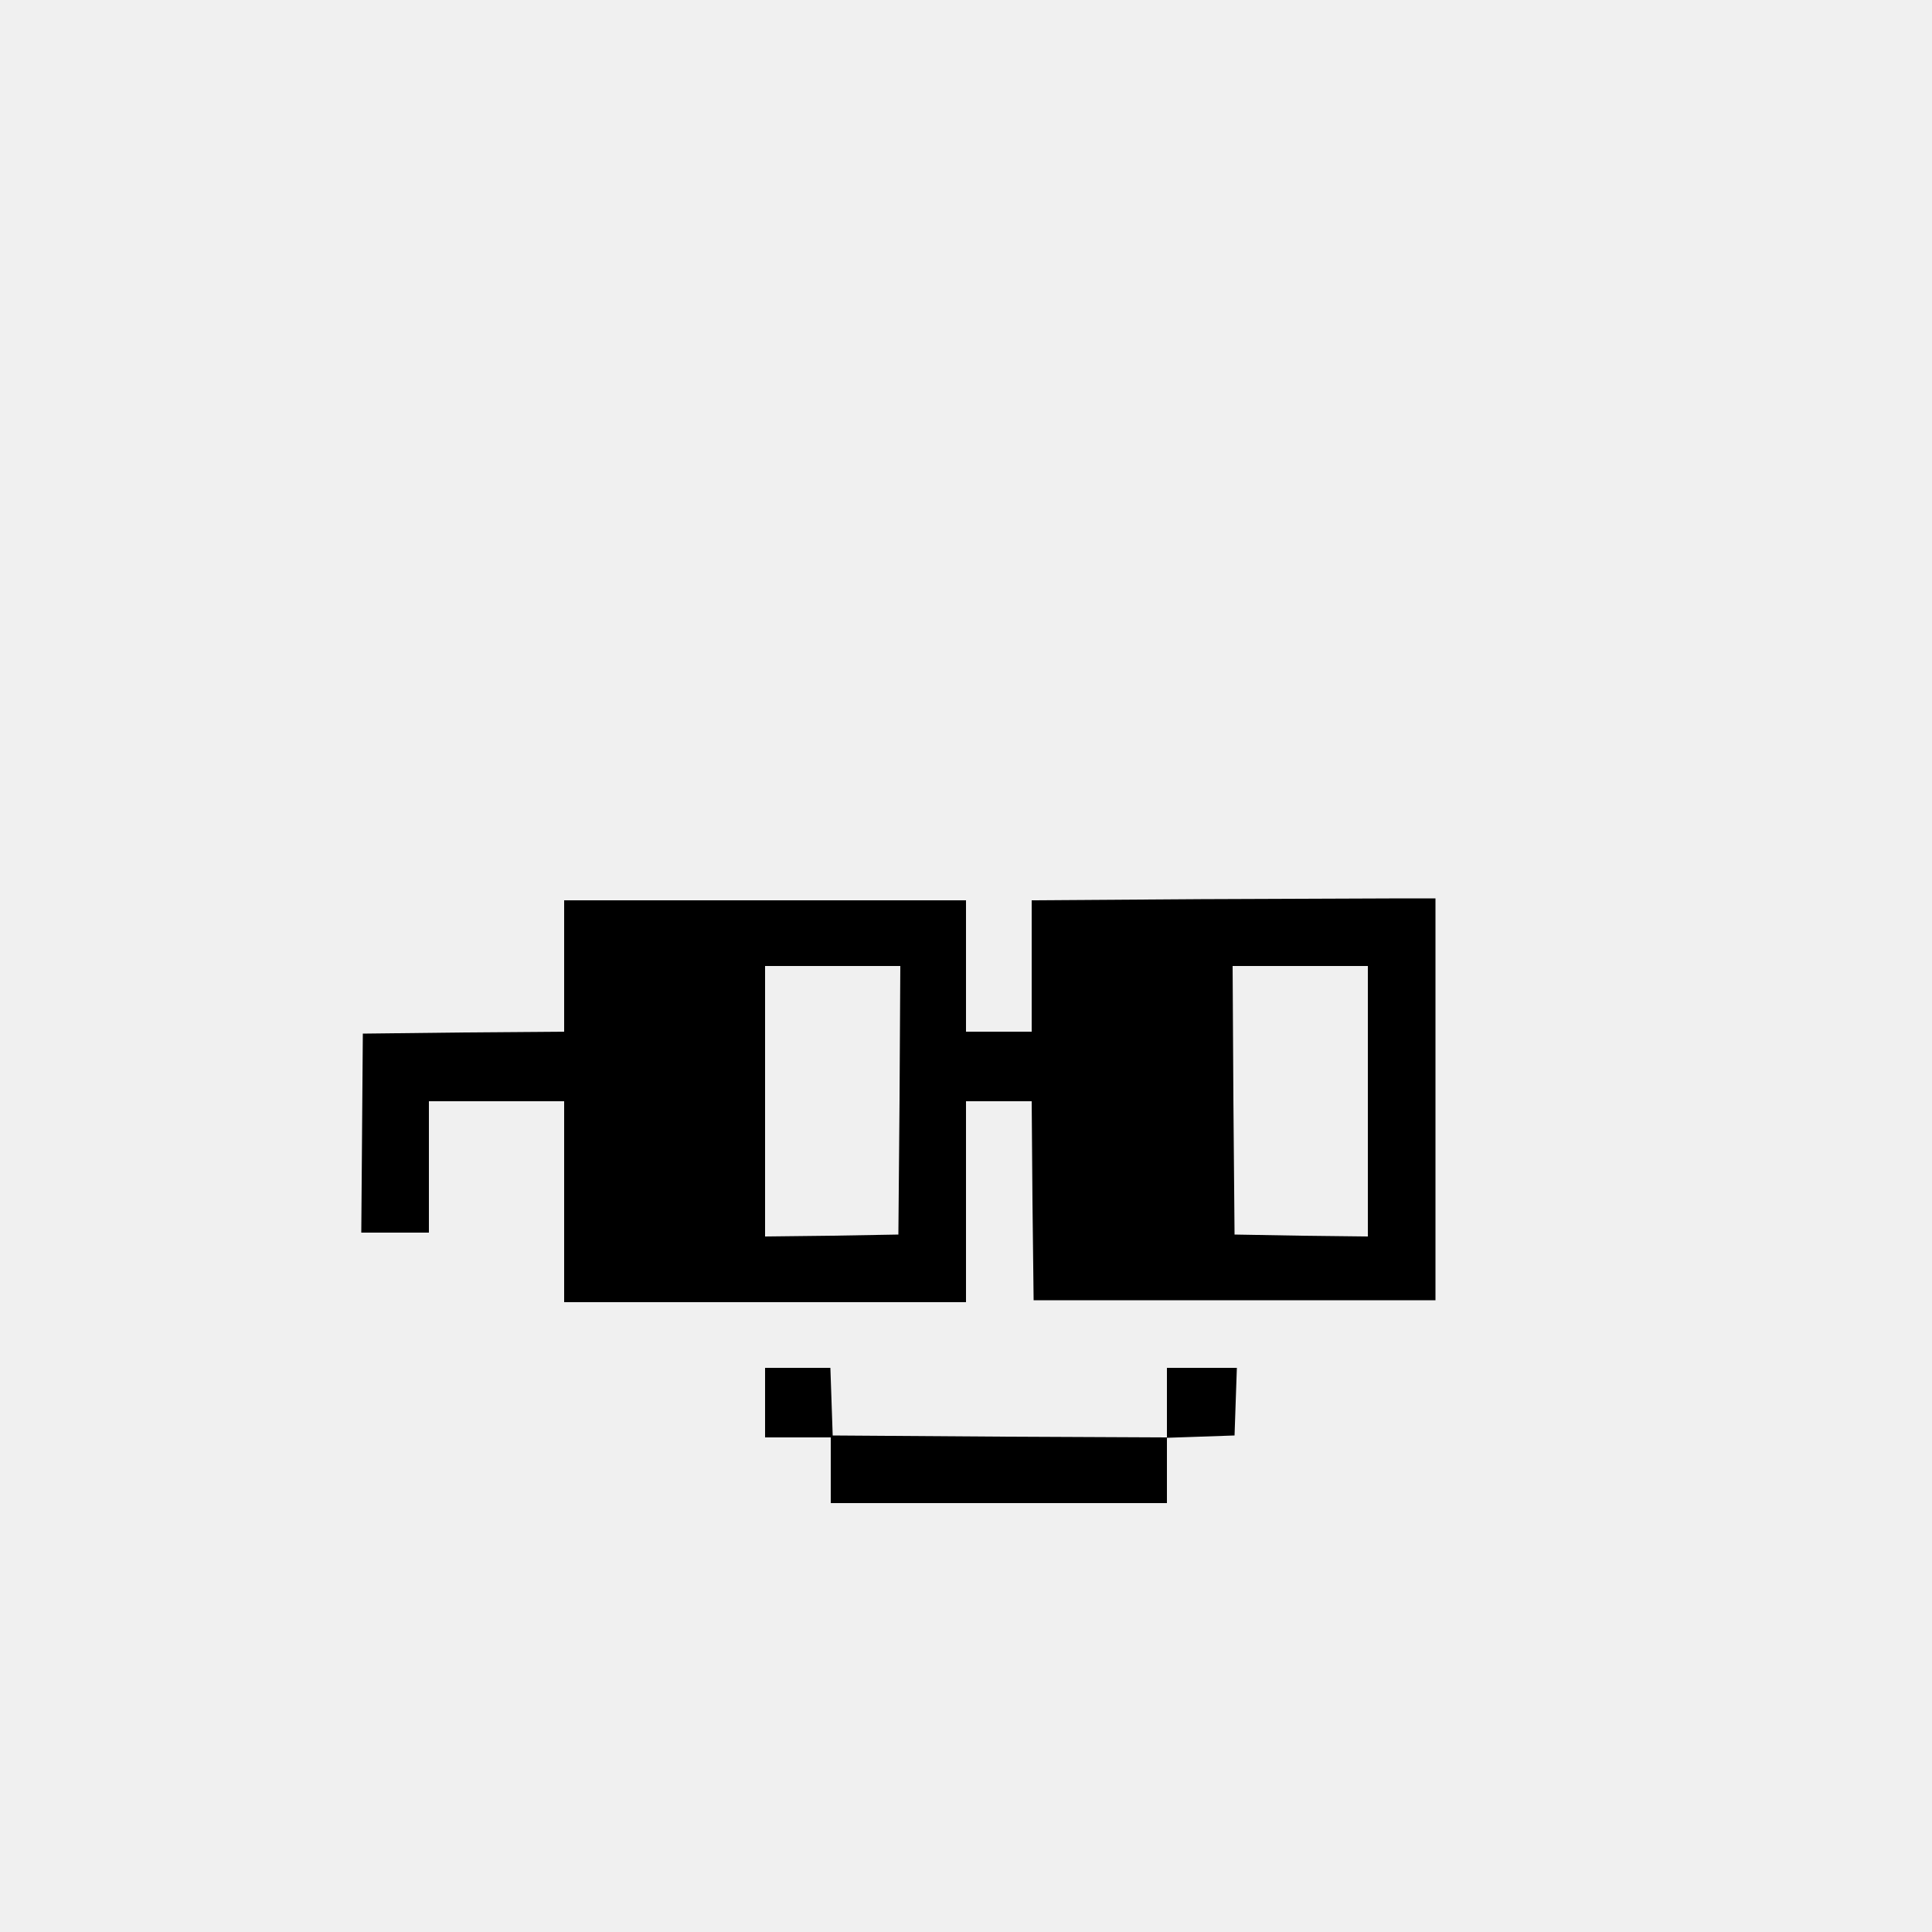
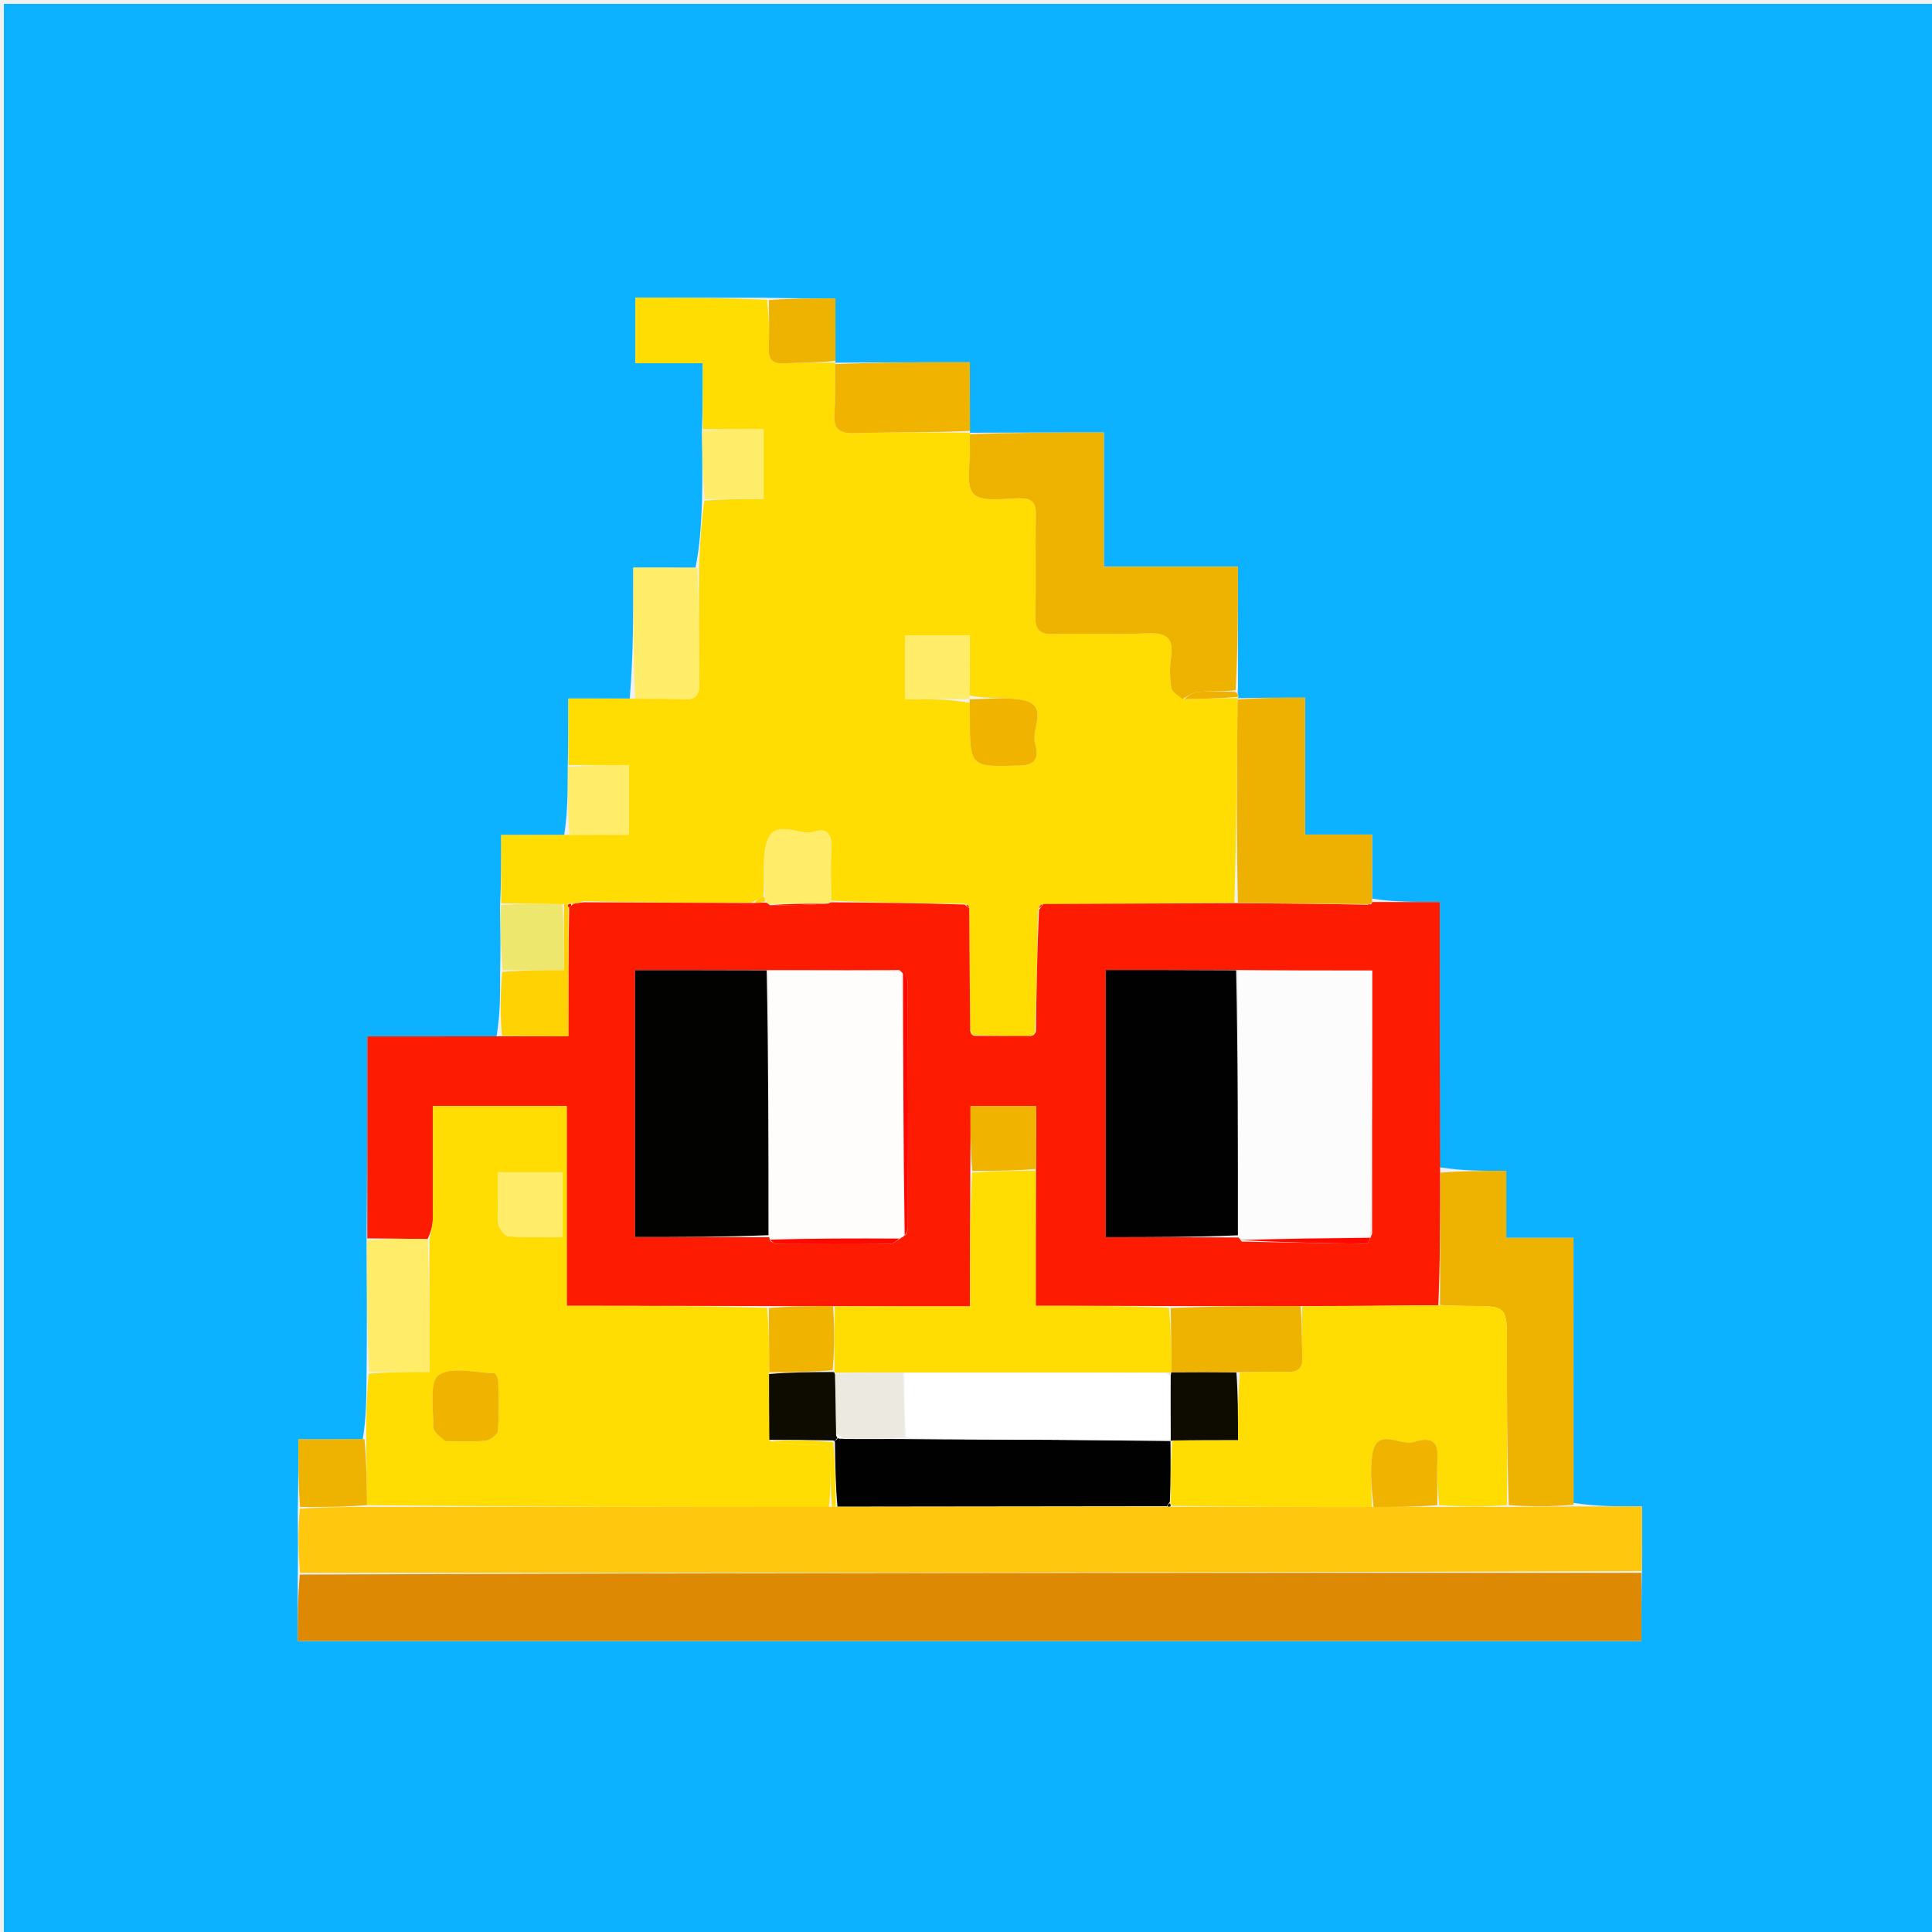
- <svg xmlns="http://www.w3.org/2000/svg" version="1.0" width="500pt" height="500pt" viewBox="0 0 500 500" preserveAspectRatio="xMidYMid meet">
-   <g transform="translate(0,500) scale(0.1,-0.1)" fill="#000000" stroke="none">
-     <path d="M3108 2673 l-438 -3 0 -170 0 -170 -85 0 -85 0 0 170 0 170 -520 0 -520 0 0 -170 0 -170 -260 -2 -261 -3 -2 -258 -2 -257 88 0 87 0 0 170 0 170 175 0 175 0 0 -260 0 -260 520 0 520 0 0 260 0 260 85 0 85 0 2 -257 3 -258 520 0 520 0 0 520 0 520 -85 0 c-47 0 -282 -1 -522 -2z m-780 -520 l-3 -348 -172 -3 -173 -2 0 350 0 350 175 0 175 0 -2 -347z m1212 -3 l0 -350 -172 2 -173 3 -3 348 -2 347 175 0 175 0 0 -350z" />
-     <path d="M1980 1370 l0 -90 85 0 85 0 0 -85 0 -85 435 0 435 0 0 85 0 84 88 3 87 3 3 88 3 87 -91 0 -90 0 0 -90 0 -90 -432 2 -433 3 -3 88 -3 87 -84 0 -85 0 0 -90z" />
-   </g>
+ <svg xmlns="http://www.w3.org/2000/svg" version="1.1" id="Layer_1" x="0px" y="0px" width="100%" viewBox="0 0 500 500" enable-background="new 0 0 500 500" xml:space="preserve">
+   <path fill="#0CB2FF" opacity="1" stroke="none" d=" M345,501   C230,501 115.5,501 1,501   C1,334.333 1,167.667 1,1   C167.667,1 334.333,1 501,1   C501,167.667 501,334.333 501,501   C449.167,501 397.333,501 345,501  M129.426,252.017   C129.441,257.334 129.456,262.65 128.502,268.215   C117.416,268.215 106.331,268.215 95.052,268.215   C95.052,286.021 95.052,303.255 94.871,321.495   C94.932,332.681 94.994,343.868 94.861,355.964   C94.831,361.44 94.801,366.916 93.873,372.512   C88.35,372.512 82.826,372.512 77.215,372.512   C77.215,378.853 77.215,384.428 77.058,390.926   C77.11,396.301 77.162,401.677 77.057,407.97   C77.057,413.559 77.057,419.148 77.057,424.688   C193.337,424.688 308.973,424.688 424.787,424.688   C424.787,418.628 424.787,412.84 424.941,406.116   C424.941,400.869 424.941,395.623 424.941,389.87   C418.773,389.87 413.029,389.87 407.213,388.953   C407.213,366.239 407.213,343.524 407.213,320.348   C401.169,320.348 395.76,320.348 389.814,320.348   C389.814,314.346 389.814,308.797 389.814,303.023   C383.785,303.023 378.312,303.023 372.622,302.104   C372.622,279.418 372.622,256.732 372.622,233.434   C366.358,233.434 360.734,233.434 355.097,232.584   C355.097,227.191 355.097,221.799 355.097,215.985   C348.974,215.985 343.583,215.985 337.743,215.985   C337.743,204.026 337.743,192.502 337.743,180.556   C331.644,180.556 326.014,180.556 320.323,180.698   C320.323,180.698 320.458,180.622 320.506,180.067   C320.371,179.723 320.236,179.379 320.386,178.271   C320.386,167.89 320.386,157.508 320.386,146.67   C308.493,146.67 297.27,146.67 285.683,146.67   C285.683,134.956 285.683,123.712 285.683,111.927   C273.881,111.927 262.455,111.927 251.003,111.989   C251.003,111.989 251.069,111.974 251.002,111.042   C251.002,105.442 251.002,99.843 251.002,93.756   C239.037,93.756 227.599,93.756 216.137,93.868   C216.137,93.868 216.247,93.835 216.204,92.921   C216.204,87.684 216.204,82.448 216.204,77.215   C209.931,77.215 204.459,77.215 198.064,77.057   C186.85,77.057 175.635,77.057 164.449,77.057   C164.449,82.986 164.449,88.345 164.449,94.006   C170.238,94.006 175.666,94.006 181.877,94.006   C181.877,99.901 181.877,105.488 181.652,111.977   C181.747,117.695 181.842,123.414 181.674,130.019   C181.417,135.675 181.159,141.33 179.987,146.901   C174.779,146.901 169.57,146.901 163.903,146.901   C163.903,158.628 163.903,169.665 162.981,180.774   C157.75,180.774 152.519,180.774 147.094,180.774   C147.094,186.854 147.094,192.423 146.927,198.915   C146.928,204.592 146.928,210.269 146.013,216.103   C140.636,216.103 135.259,216.103 129.715,216.103   C129.715,222.383 129.715,228.084 129.408,234.709   C129.492,240.182 129.577,245.656 129.426,252.017  z" />
+   <path fill="#FFDD02" opacity="1" stroke="none" d=" M129.715,233.785   C129.715,228.084 129.715,222.383 129.715,216.103   C135.259,216.103 140.636,216.103 146.941,216.071   C152.79,216.038 157.711,216.038 162.75,216.038   C162.75,209.719 162.75,204.156 162.75,197.992   C157.321,197.992 152.208,197.992 147.094,197.992   C147.094,192.423 147.094,186.854 147.094,180.774   C152.519,180.774 157.75,180.774 163.903,180.819   C168.793,180.885 172.772,180.738 176.728,180.978   C179.975,181.176 181.049,180.022 180.989,176.754   C180.807,166.834 180.91,156.909 180.902,146.986   C181.159,141.33 181.417,135.675 182.278,129.572   C187.799,129.125 192.715,129.125 197.629,129.125   C197.629,122.673 197.629,117.104 197.629,111.075   C192.135,111.075 187.006,111.075 181.877,111.075   C181.877,105.488 181.877,99.901 181.877,94.006   C175.666,94.006 170.238,94.006 164.449,94.006   C164.449,88.345 164.449,82.986 164.449,77.057   C175.635,77.057 186.85,77.057 198.528,77.591   C198.994,82.082 199.133,86.047 198.956,89.998   C198.824,92.951 199.806,94.202 202.894,94.04   C207.336,93.807 211.795,93.888 216.247,93.835   C216.247,93.835 216.137,93.868 216.106,94.297   C216.054,98.715 216.267,102.723 215.949,106.688   C215.625,110.732 216.859,112.232 221.148,112.098   C231.113,111.788 241.094,111.983 251.069,111.974   C251.069,111.974 251.003,111.989 251.006,112.432   C251.007,113.872 250.968,114.873 251.007,115.87   C251.166,119.993 249.821,125.56 251.962,127.823   C254.022,130.001 259.699,129.009 263.78,128.948   C267.035,128.899 268.149,129.971 268.081,133.252   C267.901,141.903 268.179,150.566 267.945,159.215   C267.847,162.875 268.867,164.215 272.691,164.087   C280.671,163.82 288.68,164.283 296.652,163.903   C301.508,163.672 303.88,164.772 303.07,170.119   C302.676,172.722 302.721,175.481 303.145,178.076   C303.32,179.148 305.01,179.974 306.476,180.937   C311.447,180.848 315.952,180.735 320.458,180.622   C320.458,180.622 320.323,180.698 320.251,181.121   C320.084,198.881 319.99,216.217 319.441,233.63   C302.663,233.79 286.34,233.873 269.672,233.992   C269.121,234.404 268.916,234.781 268.622,235.61   C268.389,246.384 268.245,256.706 267.854,267.134   C267.398,267.524 267.189,267.808 266.518,268.148   C261.374,268.154 256.692,268.105 251.921,267.842   C251.668,267.351 251.438,267.15 251.089,266.557   C250.97,255.712 250.904,245.334 250.841,234.691   C250.559,234.275 250.274,234.122 249.527,233.888   C237.732,233.709 226.4,233.61 215.079,233.079   C215.097,228.161 214.919,223.665 215.169,219.194   C215.362,215.76 213.71,214.236 210.811,215.21   C206.576,216.634 199.828,210.925 198.148,219.095   C197.295,223.247 197.905,227.701 197.548,232.017   C196.489,232.513 195.736,233.011 194.525,233.599   C179.716,233.63 165.365,233.569 150.904,233.21   C149.48,233.227 148.165,233.542 146.629,233.899   C146.409,233.943 145.964,234.01 145.502,233.976   C139.931,233.89 134.823,233.838 129.715,233.785  M250.978,181.868   C250.985,183.032 250.997,184.197 250.998,185.361   C251.013,198.707 251.007,198.52 264.277,198.098   C269.098,197.945 268.53,194.692 267.861,192.343   C266.782,188.552 271.742,182.439 264.367,181.124   C260.011,180.347 255.409,180.953 250.953,180.009   C250.953,174.786 250.953,169.563 250.953,164.408   C244.854,164.408 239.627,164.408 234.271,164.408   C234.271,169.982 234.271,175.18 234.271,180.916   C240.067,180.916 245.502,180.916 250.978,181.868  z" />
+   <path fill="#FD1B02" opacity="1" stroke="none" d=" M250.838,234.956   C250.904,245.334 250.97,255.712 251.085,266.829   C251.426,267.732 251.718,267.894 252.01,268.056   C256.692,268.105 261.374,268.154 266.82,268.125   C267.757,267.707 267.929,267.368 268.101,267.028   C268.245,256.706 268.389,246.384 268.895,235.47   C269.511,234.571 269.764,234.263 270.017,233.956   C286.34,233.873 302.663,233.79 319.908,233.729   C331.884,233.828 342.939,233.906 354.075,234.147   C354.411,234.216 354.664,234.121 354.975,233.881   C355.033,233.736 355.11,233.434 355.11,233.434   C360.734,233.434 366.358,233.434 372.622,233.434   C372.622,256.732 372.622,279.418 372.702,303.033   C372.743,315.219 372.704,326.478 372.227,337.797   C360.199,337.928 348.609,337.999 336.552,338.016   C325.05,337.997 314.015,338.033 302.517,338.007   C290.949,337.944 279.845,337.944 268.053,337.944   C268.053,325.878 268.053,314.429 268.099,302.516   C268.146,296.807 268.146,291.563 268.146,286.285   C262.075,286.285 256.715,286.285 251.169,286.285   C251.169,292.141 251.169,297.594 251.106,303.509   C251.044,315.169 251.044,326.367 251.044,338.095   C238.854,338.095 227.442,338.095 215.563,338.034   C209.723,338.008 204.35,338.042 198.513,338.012   C181.122,337.948 164.195,337.948 146.66,337.948   C146.66,320.186 146.66,303.141 146.66,286.24   C134.81,286.24 123.579,286.24 112.045,286.24   C112.045,296.279 112.09,305.921 112.003,315.561   C111.988,317.3 111.432,319.035 110.656,320.68   C105.142,320.555 100.097,320.522 95.052,320.489   C95.052,303.255 95.052,286.021 95.052,268.215   C106.331,268.215 117.416,268.215 129.408,268.201   C135.699,268.188 141.082,268.188 147.086,268.188   C147.086,256.701 147.086,245.837 147.293,234.864   C147.751,234.549 147.92,234.291 148.382,233.905   C149.509,233.723 150.261,233.615 151.014,233.508   C165.365,233.569 179.716,233.63 194.906,233.702   C196.525,233.646 197.304,233.579 198.312,233.617   C198.688,233.803 198.835,233.883 199.272,234.265   C204.38,234.367 209.198,234.167 214.276,233.844   C214.712,233.653 214.89,233.582 215.067,233.512   C226.4,233.61 237.732,233.709 249.615,234.095   C250.324,234.651 250.548,234.842 250.838,234.956  M199.356,321.186   C199.923,321.451 200.489,321.943 201.058,321.946   C210.772,321.998 220.487,322.029 230.2,321.933   C231.183,321.923 232.157,321.071 233.268,320.331   C233.407,320.159 233.587,320.072 234.472,319.521   C234.644,318.893 234.965,318.264 234.966,317.636   C234.997,296.595 235.018,275.553 234.945,254.512   C234.941,253.372 234.106,252.235 232.765,251.054   C221.466,251.091 210.168,251.129 197.954,251.081   C186.743,251.081 175.532,251.081 164.352,251.081   C164.352,274.47 164.352,297.162 164.352,320.136   C176.031,320.136 187.447,320.136 199.146,320.201   C199.146,320.201 199.123,320.49 199.356,321.186  M355.103,319.281   C355.103,296.679 355.103,274.078 355.103,251.177   C343.271,251.177 331.835,251.177 319.419,251.038   C308.332,251.038 297.245,251.038 286.183,251.038   C286.183,274.435 286.183,297.16 286.183,320.172   C297.797,320.172 309.08,320.172 320.566,320.265   C320.566,320.265 320.854,320.598 321.373,321.323   C332.065,321.525 342.757,321.751 353.45,321.855   C353.98,321.861 354.52,320.808 355.103,319.281  z" />
+   <path fill="#FFDD02" opacity="1" stroke="none" d=" M111.126,320.772   C111.432,319.035 111.988,317.3 112.003,315.561   C112.09,305.921 112.045,296.279 112.045,286.24   C123.579,286.24 134.81,286.24 146.66,286.24   C146.66,303.141 146.66,320.186 146.66,337.948   C164.195,337.948 181.122,337.948 198.523,338.474   C199.023,344.383 199.05,349.765 199.023,355.603   C199.015,361.577 199.06,367.096 199.31,372.987   C203.255,373.574 207.001,374.015 210.735,373.932   C213.893,373.861 215.241,374.813 215.051,378.134   C214.826,382.077 214.999,386.043 214.531,389.999   C174.366,389.997 134.67,389.995 94.978,389.525   C94.912,383.502 94.841,377.947 94.771,372.392   C94.801,366.916 94.831,361.44 95.422,355.505   C100.897,355.047 105.811,355.047 111.126,355.047   C111.126,343.034 111.126,331.903 111.126,320.772  M115.737,372.974   C119.054,372.973 122.395,373.196 125.676,372.849   C126.859,372.724 128.775,371.299 128.851,370.348   C129.191,366.064 129.038,361.735 128.939,357.425   C128.923,356.714 128.313,355.413 127.948,355.403   C122.999,355.265 116.803,353.551 113.501,355.885   C111.054,357.614 112.161,364.662 112.144,369.343   C112.14,370.546 113.87,371.756 115.737,372.974  M128.885,310.538   C128.888,312.696 128.573,314.922 129.017,316.984   C129.271,318.165 130.702,319.902 131.703,319.973   C136.265,320.294 140.863,320.114 145.542,320.114   C145.542,314.056 145.542,308.711 145.542,303.374   C139.874,303.374 134.646,303.374 128.885,303.374   C128.885,305.673 128.885,307.623 128.885,310.538  z" />
+   <path fill="#DD8904" opacity="1" stroke="none" d=" M424.787,407.052   C424.787,412.84 424.787,418.628 424.787,424.688   C308.973,424.688 193.337,424.688 77.057,424.688   C77.057,419.148 77.057,413.559 77.59,407.503   C193.677,407.041 309.232,407.047 424.787,407.052  z" />
+   <path fill="#FFC80F" opacity="1" stroke="none" d=" M424.864,406.584   C309.232,407.047 193.677,407.041 77.668,407.044   C77.162,401.677 77.11,396.301 77.591,390.464   C83.74,389.999 89.357,389.996 94.974,389.993   C134.67,389.995 174.366,389.997 214.853,389.974   C215.858,389.927 216.072,389.906 216.736,389.897   C245.46,389.872 273.734,389.833 302.227,389.876   C302.446,389.957 302.913,389.962 303.387,389.972   C320.911,389.986 337.961,389.99 355.477,389.996   C361.287,389.996 366.63,389.994 372.443,389.995   C378.609,389.996 384.305,389.996 390.469,389.997   C396.386,389.955 401.836,389.912 407.285,389.87   C413.029,389.87 418.773,389.87 424.941,389.87   C424.941,395.623 424.941,400.869 424.864,406.584  z" />
+   <path fill="#EEB201" opacity="1" stroke="none" d=" M306.012,180.912   C305.01,179.974 303.32,179.148 303.145,178.076   C302.721,175.481 302.676,172.722 303.07,170.119   C303.88,164.772 301.508,163.672 296.652,163.903   C288.68,164.283 280.671,163.82 272.691,164.087   C268.867,164.215 267.847,162.875 267.945,159.215   C268.179,150.566 267.901,141.903 268.081,133.252   C268.149,129.971 267.035,128.899 263.78,128.948   C259.699,129.009 254.022,130.001 251.962,127.823   C249.821,125.56 251.166,119.993 251.007,115.87   C250.968,114.873 251.007,113.872 251.02,112.401   C262.455,111.927 273.881,111.927 285.683,111.927   C285.683,123.712 285.683,134.956 285.683,146.67   C297.27,146.67 308.493,146.67 320.386,146.67   C320.386,157.508 320.386,167.89 319.772,178.643   C316.059,179.01 312.942,178.818 309.865,179.088   C308.538,179.204 307.294,180.275 306.012,180.912  z" />
+   <path fill="#EEB201" opacity="1" stroke="none" d=" M407.249,389.411   C401.836,389.912 396.386,389.955 390.468,389.529   C389.999,375.402 389.999,361.746 389.999,348.089   C389.999,337.995 389.999,338.012 380.144,337.982   C377.651,337.975 375.158,337.822 372.665,337.736   C372.704,326.478 372.743,315.219 372.811,303.492   C378.312,303.023 383.785,303.023 389.814,303.023   C389.814,308.797 389.814,314.346 389.814,320.348   C395.76,320.348 401.169,320.348 407.213,320.348   C407.213,343.524 407.213,366.239 407.249,389.411  z" />
+   <path fill="#EEB102" opacity="1" stroke="none" d=" M353.993,233.983   C342.939,233.906 331.884,233.828 320.363,233.652   C319.99,216.217 320.084,198.881 320.281,181.05   C326.014,180.556 331.644,180.556 337.743,180.556   C337.743,192.502 337.743,204.026 337.743,215.985   C343.583,215.985 348.974,215.985 355.097,215.985   C355.097,221.799 355.097,227.191 355.103,233.009   C355.11,233.434 355.033,233.736 354.746,233.833   C354.46,233.93 353.993,233.983 353.993,233.983  z" />
+   <path fill="#EFB300" opacity="1" stroke="none" d=" M251.035,111.508   C241.094,111.983 231.113,111.788 221.148,112.098   C216.859,112.232 215.625,110.732 215.949,106.688   C216.267,102.723 216.054,98.715 216.118,94.241   C227.599,93.756 239.037,93.756 251.002,93.756   C251.002,99.843 251.002,105.442 251.035,111.508  z" />
+   <path fill="#FFEC69" opacity="1" stroke="none" d=" M180.444,146.943   C180.91,156.909 180.807,166.834 180.989,176.754   C181.049,180.022 179.975,181.176 176.728,180.978   C172.772,180.738 168.793,180.885 164.364,180.783   C163.903,169.665 163.903,158.628 163.903,146.901   C169.57,146.901 174.779,146.901 180.444,146.943  z" />
+   <path fill="#FFEC69" opacity="1" stroke="none" d=" M110.656,320.68   C111.126,331.903 111.126,343.034 111.126,355.047   C105.811,355.047 100.897,355.047 95.519,355.051   C94.994,343.868 94.932,332.681 94.962,320.992   C100.097,320.522 105.142,320.555 110.656,320.68  z" />
+   <path fill="#FFD203" opacity="1" stroke="none" d=" M147.086,234.973   C147.086,245.837 147.086,256.701 147.086,268.188   C141.082,268.188 135.699,268.188 129.893,268.077   C129.456,262.65 129.441,257.334 129.966,251.531   C135.526,251.045 140.548,251.045 145.964,251.045   C145.964,244.803 145.964,239.406 145.964,234.01   C145.964,234.01 146.409,233.943 146.663,233.931   C146.917,233.92 146.982,233.984 146.981,234.234   C147.015,234.647 147.051,234.81 147.086,234.973  z" />
+   <path fill="#EEB201" opacity="1" stroke="none" d=" M94.978,389.525   C89.357,389.996 83.74,389.999 77.669,390.002   C77.215,384.428 77.215,378.853 77.215,372.512   C82.826,372.512 88.35,372.512 94.322,372.452   C94.841,377.947 94.912,383.502 94.978,389.525  z" />
+   <path fill="#EEB201" opacity="1" stroke="none" d=" M216.225,93.378   C211.795,93.888 207.336,93.807 202.894,94.04   C199.806,94.202 198.824,92.951 198.956,89.998   C199.133,86.047 198.994,82.082 198.99,77.669   C204.459,77.215 209.931,77.215 216.204,77.215   C216.204,82.448 216.204,87.684 216.225,93.378  z" />
+   <path fill="#EEE76D" opacity="1" stroke="none" d=" M145.502,233.976   C145.964,239.406 145.964,244.803 145.964,251.045   C140.548,251.045 135.526,251.045 130.083,251.087   C129.577,245.656 129.492,240.182 129.561,234.247   C134.823,233.838 139.931,233.89 145.502,233.976  z" />
+   <path fill="#FFEC69" opacity="1" stroke="none" d=" M147.011,198.453   C152.208,197.992 157.321,197.992 162.75,197.992   C162.75,204.156 162.75,209.719 162.75,216.038   C157.711,216.038 152.79,216.038 147.399,215.992   C146.928,210.269 146.928,204.592 147.011,198.453  z" />
+   <path fill="#FFEC69" opacity="1" stroke="none" d=" M181.765,111.526   C187.006,111.075 192.135,111.075 197.629,111.075   C197.629,117.104 197.629,122.673 197.629,129.125   C192.715,129.125 187.799,129.125 182.409,129.129   C181.842,123.414 181.747,117.695 181.765,111.526  z" />
+   <path fill="#EEB102" opacity="1" stroke="none" d=" M306.476,180.937   C307.294,180.275 308.538,179.204 309.865,179.088   C312.942,178.818 316.059,179.01 319.63,179.024   C320.236,179.379 320.371,179.723 320.482,180.344   C315.952,180.735 311.447,180.848 306.476,180.937  z" />
+   <path fill="#FFEC69" opacity="1" stroke="none" d=" M198.983,233.962   C198.835,233.883 198.688,233.803 198.297,233.365   C197.987,232.678 197.92,232.348 197.854,232.018   C197.905,227.701 197.295,223.247 198.148,219.095   C199.828,210.925 206.576,216.634 210.811,215.21   C213.71,214.236 215.362,215.76 215.169,219.194   C214.919,223.665 215.097,228.161 215.079,233.079   C214.89,233.582 214.712,233.653 213.813,233.769   C208.389,233.864 203.686,233.913 198.983,233.962  z" />
+   <path fill="#FFEC69" opacity="1" stroke="none" d=" M250.936,180.916   C245.502,180.916 240.067,180.916 234.271,180.916   C234.271,175.18 234.271,169.982 234.271,164.408   C239.627,164.408 244.854,164.408 250.953,164.408   C250.953,169.563 250.953,174.786 250.976,180.503   C251,180.997 250.936,180.916 250.936,180.916  z" />
+   <path fill="#EFB300" opacity="1" stroke="none" d=" M250.958,180.967   C255.409,180.953 260.011,180.347 264.367,181.124   C271.742,182.439 266.782,188.552 267.861,192.343   C268.53,194.692 269.098,197.945 264.277,198.098   C251.007,198.52 251.013,198.707 250.998,185.361   C250.997,184.197 250.985,183.032 250.957,181.392   C250.936,180.916 251,180.997 250.958,180.967  z" />
+   <path fill="#FFD203" opacity="1" stroke="none" d=" M150.904,233.21   C150.261,233.615 149.509,233.723 148.126,233.864   C147.324,233.926 147.153,233.955 146.982,233.984   C146.982,233.984 146.917,233.92 146.884,233.888   C148.165,233.542 149.48,233.227 150.904,233.21  z" />
+   <path fill="#FFD203" opacity="1" stroke="none" d=" M197.548,232.017   C197.92,232.348 197.987,232.678 198.068,233.26   C197.304,233.579 196.525,233.646 195.364,233.61   C195.736,233.011 196.489,232.513 197.548,232.017  z" />
+   <path fill="#FF0800" opacity="1" stroke="none" d=" M250.841,234.691   C250.548,234.842 250.324,234.651 250.077,234.176   C250.274,234.122 250.559,234.275 250.841,234.691  z" />
+   <path fill="#FFDD02" opacity="1" stroke="none" d=" M251.921,267.842   C251.718,267.894 251.426,267.732 251.138,267.297   C251.438,267.15 251.668,267.351 251.921,267.842  z" />
+   <path fill="#FFDD02" opacity="1" stroke="none" d=" M267.854,267.134   C267.929,267.368 267.757,267.707 267.282,268.07   C267.189,267.808 267.398,267.524 267.854,267.134  z" />
+   <path fill="#FF0800" opacity="1" stroke="none" d=" M269.672,233.992   C269.764,234.263 269.511,234.571 268.984,235.018   C268.916,234.781 269.121,234.404 269.672,233.992  z" />
+   <path fill="#FFDD02" opacity="1" stroke="none" d=" M372.227,337.797   C375.158,337.822 377.651,337.975 380.144,337.982   C389.999,338.012 389.999,337.995 389.999,348.089   C389.999,361.746 389.999,375.402 390,389.527   C384.305,389.996 378.609,389.996 372.447,389.528   C371.982,384.925 371.861,380.787 372.012,376.66   C372.206,371.36 368.021,372.558 365.812,373.201   C362.213,374.249 356.182,369.043 355.121,376.618   C354.508,380.996 355.01,385.53 355.011,389.994   C337.961,389.99 320.911,389.986 303.43,389.73   C302.998,389.478 302.858,389.006 302.943,388.546   C302.991,383.027 302.955,377.969 303.38,372.802   C309.252,372.693 314.664,372.693 320.401,372.693   C320.401,366.44 320.401,360.84 320.903,355.176   C325.185,355.077 328.975,354.873 332.745,355.058   C335.893,355.212 337.229,354.214 337.054,350.893   C336.83,346.63 337.012,342.345 337.019,338.07   C348.609,337.999 360.199,337.928 372.227,337.797  z" />
+   <path fill="#FFFDFC" opacity="1" stroke="none" d=" M233.809,320.071   C233.587,320.072 233.407,320.159 232.751,320.415   C221.197,320.495 210.16,320.493 199.123,320.49   C199.123,320.49 199.146,320.201 199.017,319.689   C198.882,296.506 198.876,273.836 198.87,251.166   C210.168,251.129 221.466,251.091 233.25,251.536   C233.76,274.702 233.785,297.386 233.809,320.071  z" />
+   <path fill="#FCFCFC" opacity="1" stroke="none" d=" M320.399,251.177   C331.835,251.177 343.271,251.177 355.103,251.177   C355.103,274.078 355.103,296.679 354.613,319.849   C343.034,320.477 331.944,320.538 320.854,320.598   C320.854,320.598 320.566,320.265 320.467,319.743   C320.378,296.539 320.389,273.858 320.399,251.177  z" />
+   <path fill="#020201" opacity="1" stroke="none" d=" M198.412,251.123   C198.876,273.836 198.882,296.506 198.876,319.656   C187.447,320.136 176.031,320.136 164.352,320.136   C164.352,297.162 164.352,274.47 164.352,251.081   C175.532,251.081 186.743,251.081 198.412,251.123  z" />
+   <path fill="#000100" opacity="1" stroke="none" d=" M319.909,251.107   C320.389,273.858 320.378,296.539 320.366,319.696   C309.08,320.172 297.797,320.172 286.183,320.172   C286.183,297.16 286.183,274.435 286.183,251.038   C297.245,251.038 308.332,251.038 319.909,251.107  z" />
+   <path fill="#FFDD02" opacity="1" stroke="none" d=" M268.053,302.981   C268.053,314.429 268.053,325.878 268.053,337.944   C279.845,337.944 290.949,337.944 302.527,338.469   C303.072,344.375 303.144,349.756 303.193,355.181   C303.171,355.226 303.073,355.249 302.813,355.192   C302.381,355.175 302.208,355.215 301.568,355.192   C278.745,355.178 256.389,355.228 233.57,355.196   C227.472,355.159 221.838,355.203 216.1,355.251   C215.996,355.256 215.919,355.063 215.947,354.592   C215.993,348.779 216.012,343.437 216.03,338.095   C227.442,338.095 238.854,338.095 251.044,338.095   C251.044,326.367 251.044,315.169 251.561,303.495   C257.403,303.007 262.728,302.994 268.053,302.981  z" />
+   <path fill="#EEB201" opacity="1" stroke="none" d=" M303.215,355.137   C303.144,349.756 303.072,344.375 302.991,338.532   C314.015,338.033 325.05,337.997 336.552,338.016   C337.012,342.345 336.83,346.63 337.054,350.893   C337.229,354.214 335.893,355.212 332.745,355.058   C328.975,354.873 325.185,355.077 320.479,355.124   C314.107,355.136 308.661,355.136 303.215,355.137  z" />
+   <path fill="#EFB300" opacity="1" stroke="none" d=" M215.563,338.034   C216.012,343.437 215.993,348.779 215.487,354.605   C209.692,355.108 204.384,355.128 199.077,355.148   C199.05,349.765 199.023,344.383 198.986,338.539   C204.35,338.042 209.723,338.008 215.563,338.034  z" />
+   <path fill="#EFB300" opacity="1" stroke="none" d=" M268.099,302.516   C262.728,302.994 257.403,303.007 251.623,303.033   C251.169,297.594 251.169,292.141 251.169,286.285   C256.715,286.285 262.075,286.285 268.146,286.285   C268.146,291.563 268.146,296.807 268.099,302.516  z" />
+   <path fill="#FF0800" opacity="1" stroke="none" d=" M234.141,319.796   C233.785,297.386 233.76,274.702 233.697,251.557   C234.106,252.235 234.941,253.372 234.945,254.512   C235.018,275.553 234.997,296.595 234.966,317.636   C234.965,318.264 234.644,318.893 234.141,319.796  z" />
+   <path fill="#FF0800" opacity="1" stroke="none" d=" M321.114,320.961   C331.944,320.538 343.034,320.477 354.589,320.333   C354.52,320.808 353.98,321.861 353.45,321.855   C342.757,321.751 332.065,321.525 321.114,320.961  z" />
+   <path fill="#FF0800" opacity="1" stroke="none" d=" M199.239,320.838   C210.16,320.493 221.197,320.495 232.685,320.554   C232.157,321.071 231.183,321.923 230.2,321.933   C220.487,322.029 210.772,321.998 201.058,321.946   C200.489,321.943 199.923,321.451 199.239,320.838  z" />
+   <path fill="#FF0800" opacity="1" stroke="none" d=" M199.272,234.265   C203.686,233.913 208.389,233.864 213.554,233.891   C209.198,234.167 204.38,234.367 199.272,234.265  z" />
+   <path fill="#FF0800" opacity="1" stroke="none" d=" M354.075,234.147   C353.993,233.983 354.46,233.93 354.689,233.978   C354.664,234.121 354.411,234.216 354.075,234.147  z" />
+   <path fill="#FF0800" opacity="1" stroke="none" d=" M146.981,234.234   C147.153,233.955 147.324,233.926 147.751,233.938   C147.92,234.291 147.751,234.549 147.293,234.864   C147.051,234.81 147.015,234.647 146.981,234.234  z" />
+   <path fill="#0E0B00" opacity="1" stroke="none" d=" M199.023,355.603   C204.384,355.128 209.692,355.108 215.459,355.076   C215.919,355.063 215.996,355.256 216.09,355.701   C216.263,361.106 216.342,366.066 216.379,371.35   C216.513,371.803 216.689,371.931 216.71,372.356   C216.367,372.77 216.178,372.888 215.982,372.97   C215.974,372.934 216.024,372.882 215.564,372.781   C209.771,372.659 204.439,372.637 199.106,372.615   C199.06,367.096 199.015,361.577 199.023,355.603  z" />
+   <path fill="#EFB300" opacity="1" stroke="none" d=" M115.27,372.969   C113.87,371.756 112.14,370.546 112.144,369.343   C112.161,364.662 111.054,357.614 113.501,355.885   C116.803,353.551 122.999,355.265 127.948,355.403   C128.313,355.413 128.923,356.714 128.939,357.425   C129.038,361.735 129.191,366.064 128.851,370.348   C128.775,371.299 126.859,372.724 125.676,372.849   C122.395,373.196 119.054,372.973 115.27,372.969  z" />
+   <path fill="#FFEC69" opacity="1" stroke="none" d=" M128.885,310.056   C128.885,307.623 128.885,305.673 128.885,303.374   C134.646,303.374 139.874,303.374 145.542,303.374   C145.542,308.711 145.542,314.056 145.542,320.114   C140.863,320.114 136.265,320.294 131.703,319.973   C130.702,319.902 129.271,318.165 129.017,316.984   C128.573,314.922 128.888,312.696 128.885,310.056  z" />
+   <path fill="#FFDD02" opacity="1" stroke="none" d=" M199.31,372.987   C204.439,372.637 209.771,372.659 215.625,373.254   C216.193,379.18 216.24,384.532 216.286,389.884   C216.072,389.906 215.858,389.927 215.322,389.974   C214.999,386.043 214.826,382.077 215.051,378.134   C215.241,374.813 213.893,373.861 210.735,373.932   C207.001,374.015 203.255,373.574 199.31,372.987  z" />
+   <path fill="#000100" opacity="1" stroke="none" d=" M216.736,389.897   C216.24,384.532 216.193,379.18 216.085,373.355   C216.024,372.882 215.974,372.934 216.165,372.706   C216.514,372.332 216.67,372.186 217.084,372.232   C217.547,372.364 217.753,372.306 218.404,372.402   C223.923,372.47 228.996,372.384 234.515,372.435   C247.548,372.584 260.137,372.551 272.726,372.622   C282.809,372.678 292.893,372.861 302.973,372.96   C302.969,372.933 302.919,372.911 302.919,372.911   C302.955,377.969 302.991,383.027 302.764,388.633   C302.273,389.334 302.109,389.539 302.008,389.794   C273.734,389.833 245.46,389.872 216.736,389.897  z" />
+   <path fill="#EFB300" opacity="1" stroke="none" d=" M355.477,389.996   C355.01,385.53 354.508,380.996 355.121,376.618   C356.182,369.043 362.213,374.249 365.812,373.201   C368.021,372.558 372.206,371.36 372.012,376.66   C371.861,380.787 371.982,384.925 371.978,389.525   C366.63,389.994 361.287,389.996 355.477,389.996  z" />
+   <path fill="#0E0B00" opacity="1" stroke="none" d=" M302.227,389.875   C302.109,389.539 302.273,389.334 302.679,389.094   C302.858,389.006 302.998,389.478 302.955,389.72   C302.913,389.962 302.446,389.957 302.227,389.875  z" />
+   <path fill="#0E0B00" opacity="1" stroke="none" d=" M303.193,355.181   C308.661,355.136 314.107,355.136 319.977,355.188   C320.401,360.84 320.401,366.44 320.401,372.693   C314.664,372.693 309.252,372.693 303.38,372.802   C302.919,372.911 302.969,372.933 302.953,372.493   C302.919,366.708 302.899,361.362 302.978,355.837   C303.076,355.658 303.073,355.249 303.073,355.249   C303.073,355.249 303.171,355.226 303.193,355.181  z" />
+   <path fill="#FFFFFF" opacity="1" stroke="none" d=" M302.88,356.016   C302.899,361.362 302.919,366.708 302.957,372.521   C292.893,372.861 282.809,372.678 272.726,372.622   C260.137,372.551 247.548,372.584 234.482,372.014   C234.014,366.063 234.024,360.67 234.033,355.278   C256.389,355.228 278.745,355.178 301.666,355.36   C302.41,355.79 302.627,355.932 302.88,356.016  z" />
+   <path fill="#ECEAE0" opacity="1" stroke="none" d=" M233.57,355.196   C234.024,360.67 234.014,366.063 234.037,371.877   C228.996,372.384 223.923,372.47 218.327,372.199   C217.343,371.57 216.882,371.298 216.421,371.027   C216.342,366.066 216.263,361.106 216.194,355.696   C221.838,355.203 227.472,355.159 233.57,355.196  z" />
+   <path fill="#ECEAE0" opacity="1" stroke="none" d=" M302.978,355.837   C302.627,355.932 302.41,355.79 302.133,355.424   C302.208,355.215 302.381,355.175 302.813,355.192   C303.073,355.249 303.076,355.658 302.978,355.837  z" />
+   <path fill="#FFFFFF" opacity="1" stroke="none" d=" M216.379,371.35   C216.882,371.298 217.343,371.57 217.881,372.044   C217.753,372.306 217.547,372.364 217.083,372.251   C216.825,372.078 216.864,372.06 216.864,372.06   C216.689,371.931 216.513,371.803 216.379,371.35  z" />
+   <path fill="#ECEAE0" opacity="1" stroke="none" d=" M216.71,372.356   C216.864,372.06 216.825,372.078 216.826,372.059   C216.67,372.186 216.514,372.332 216.173,372.742   C216.178,372.888 216.367,372.77 216.71,372.356  z" />
</svg>
